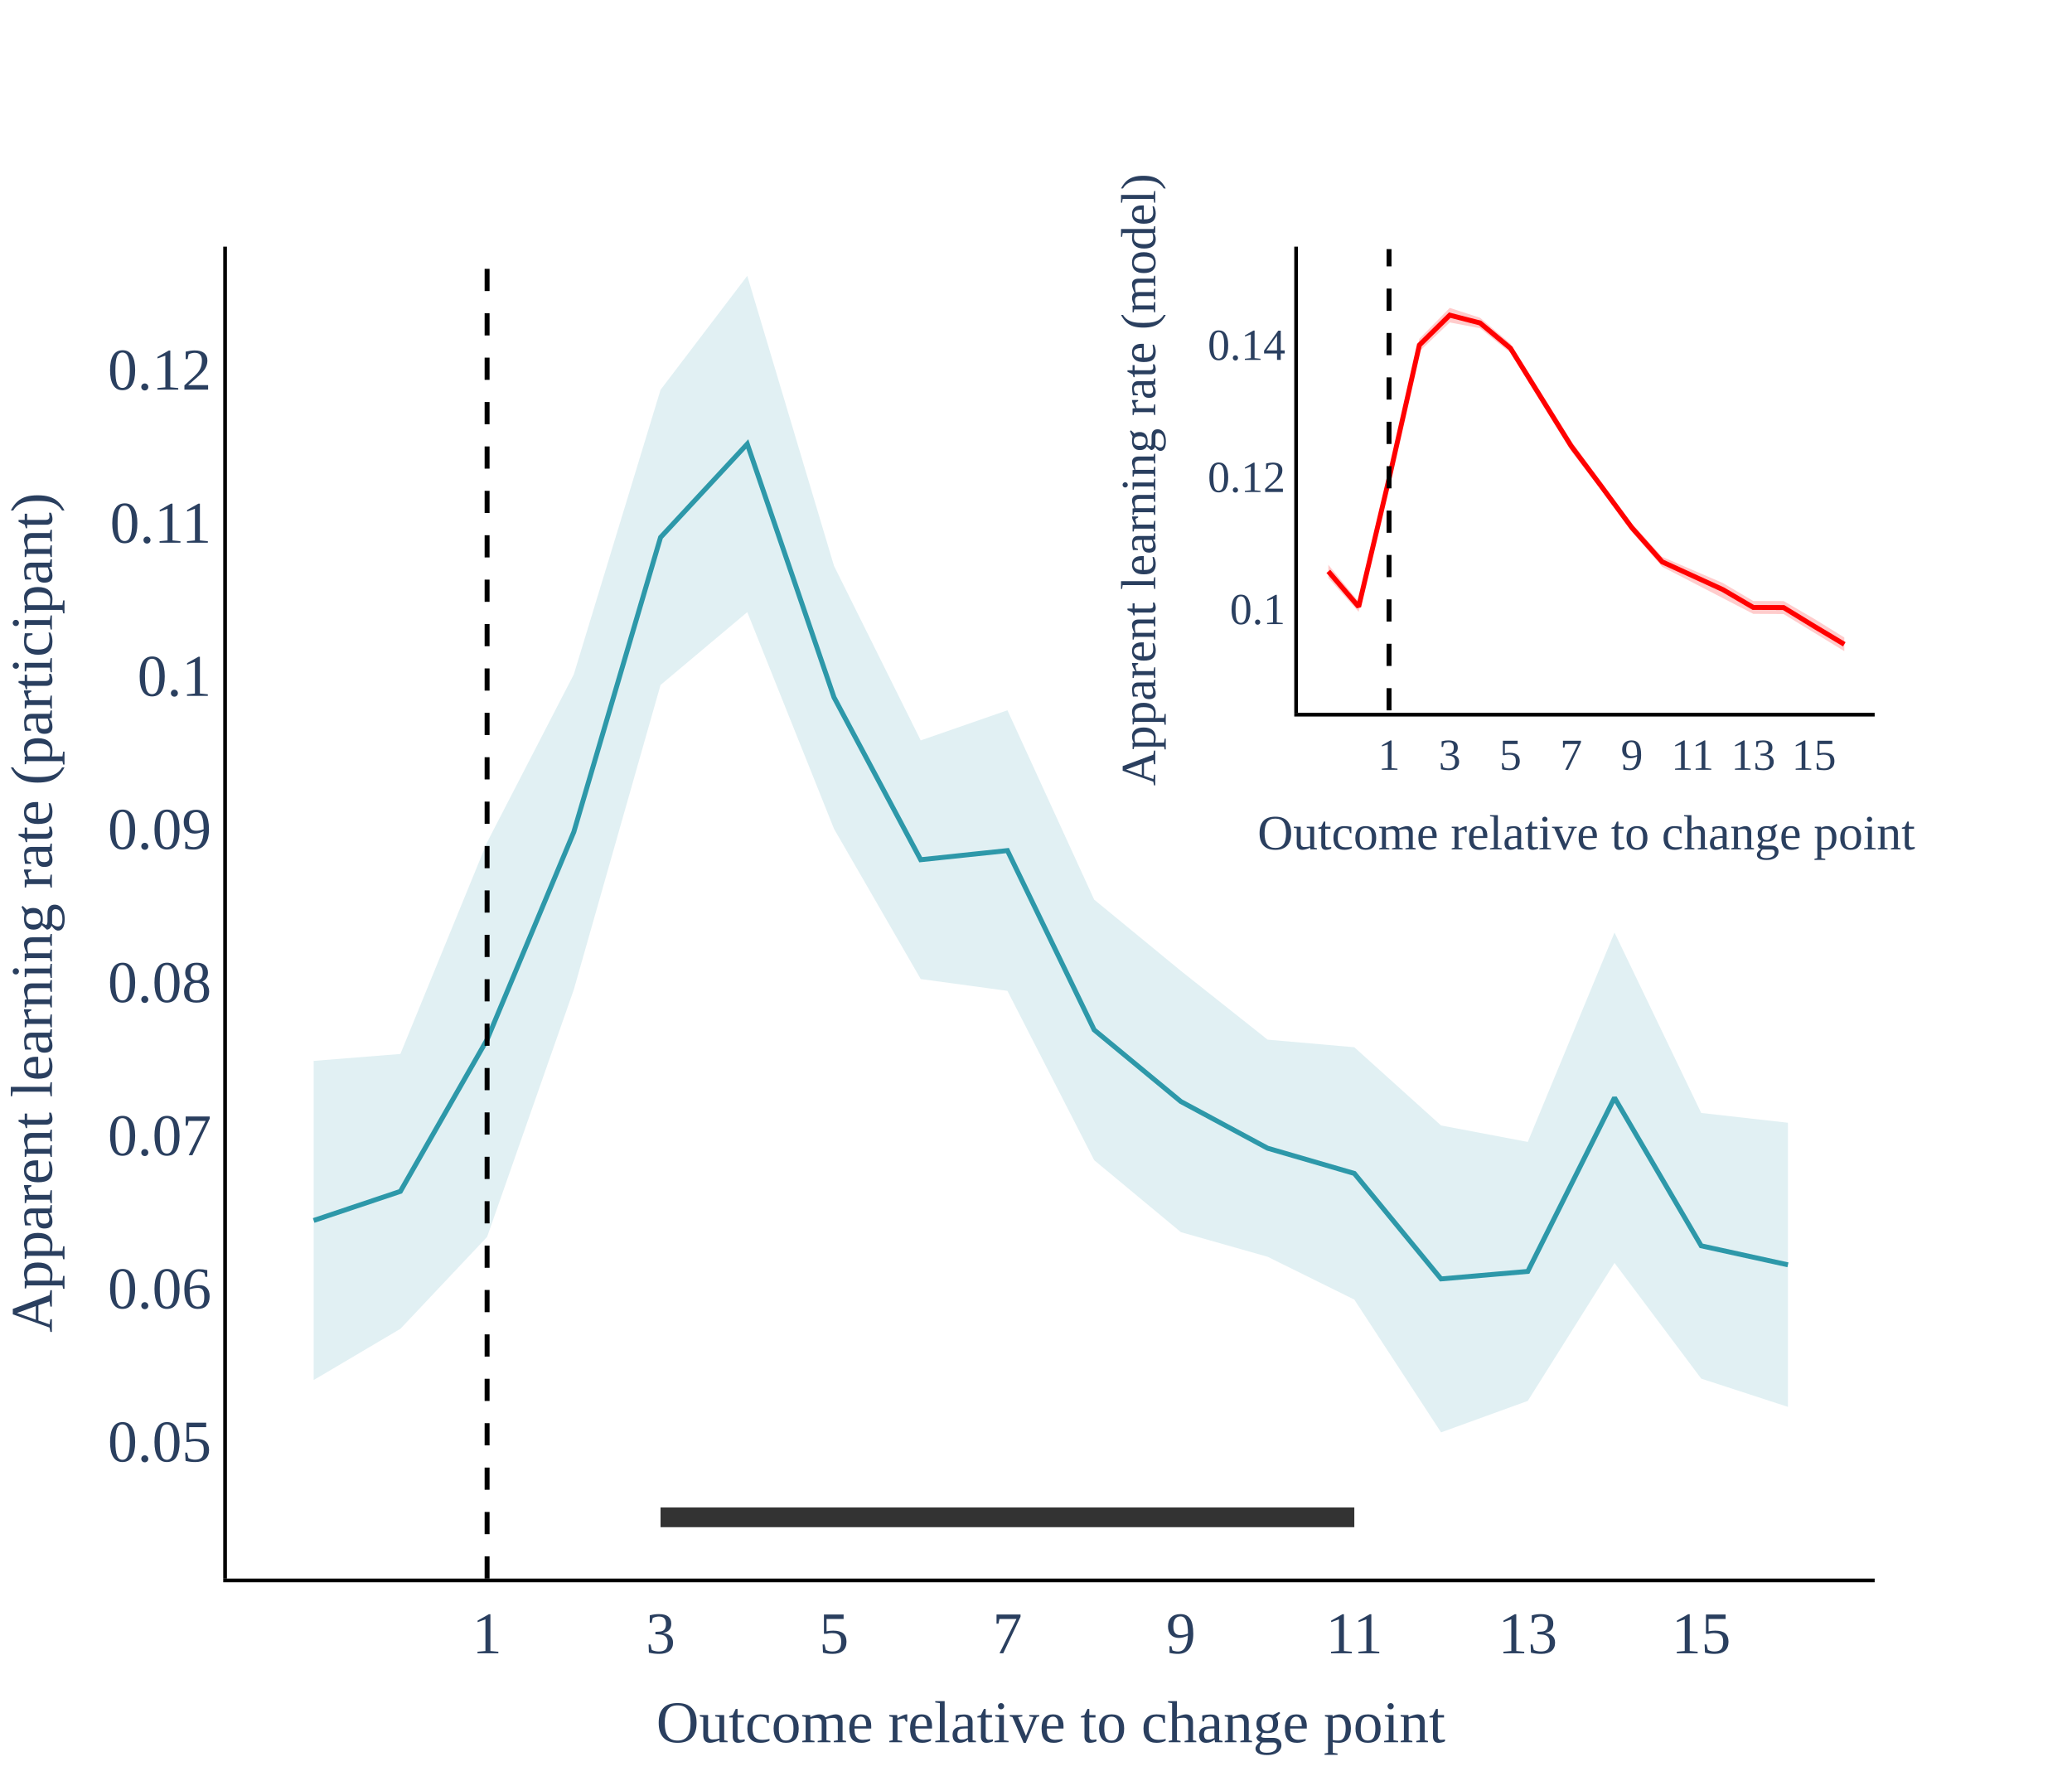
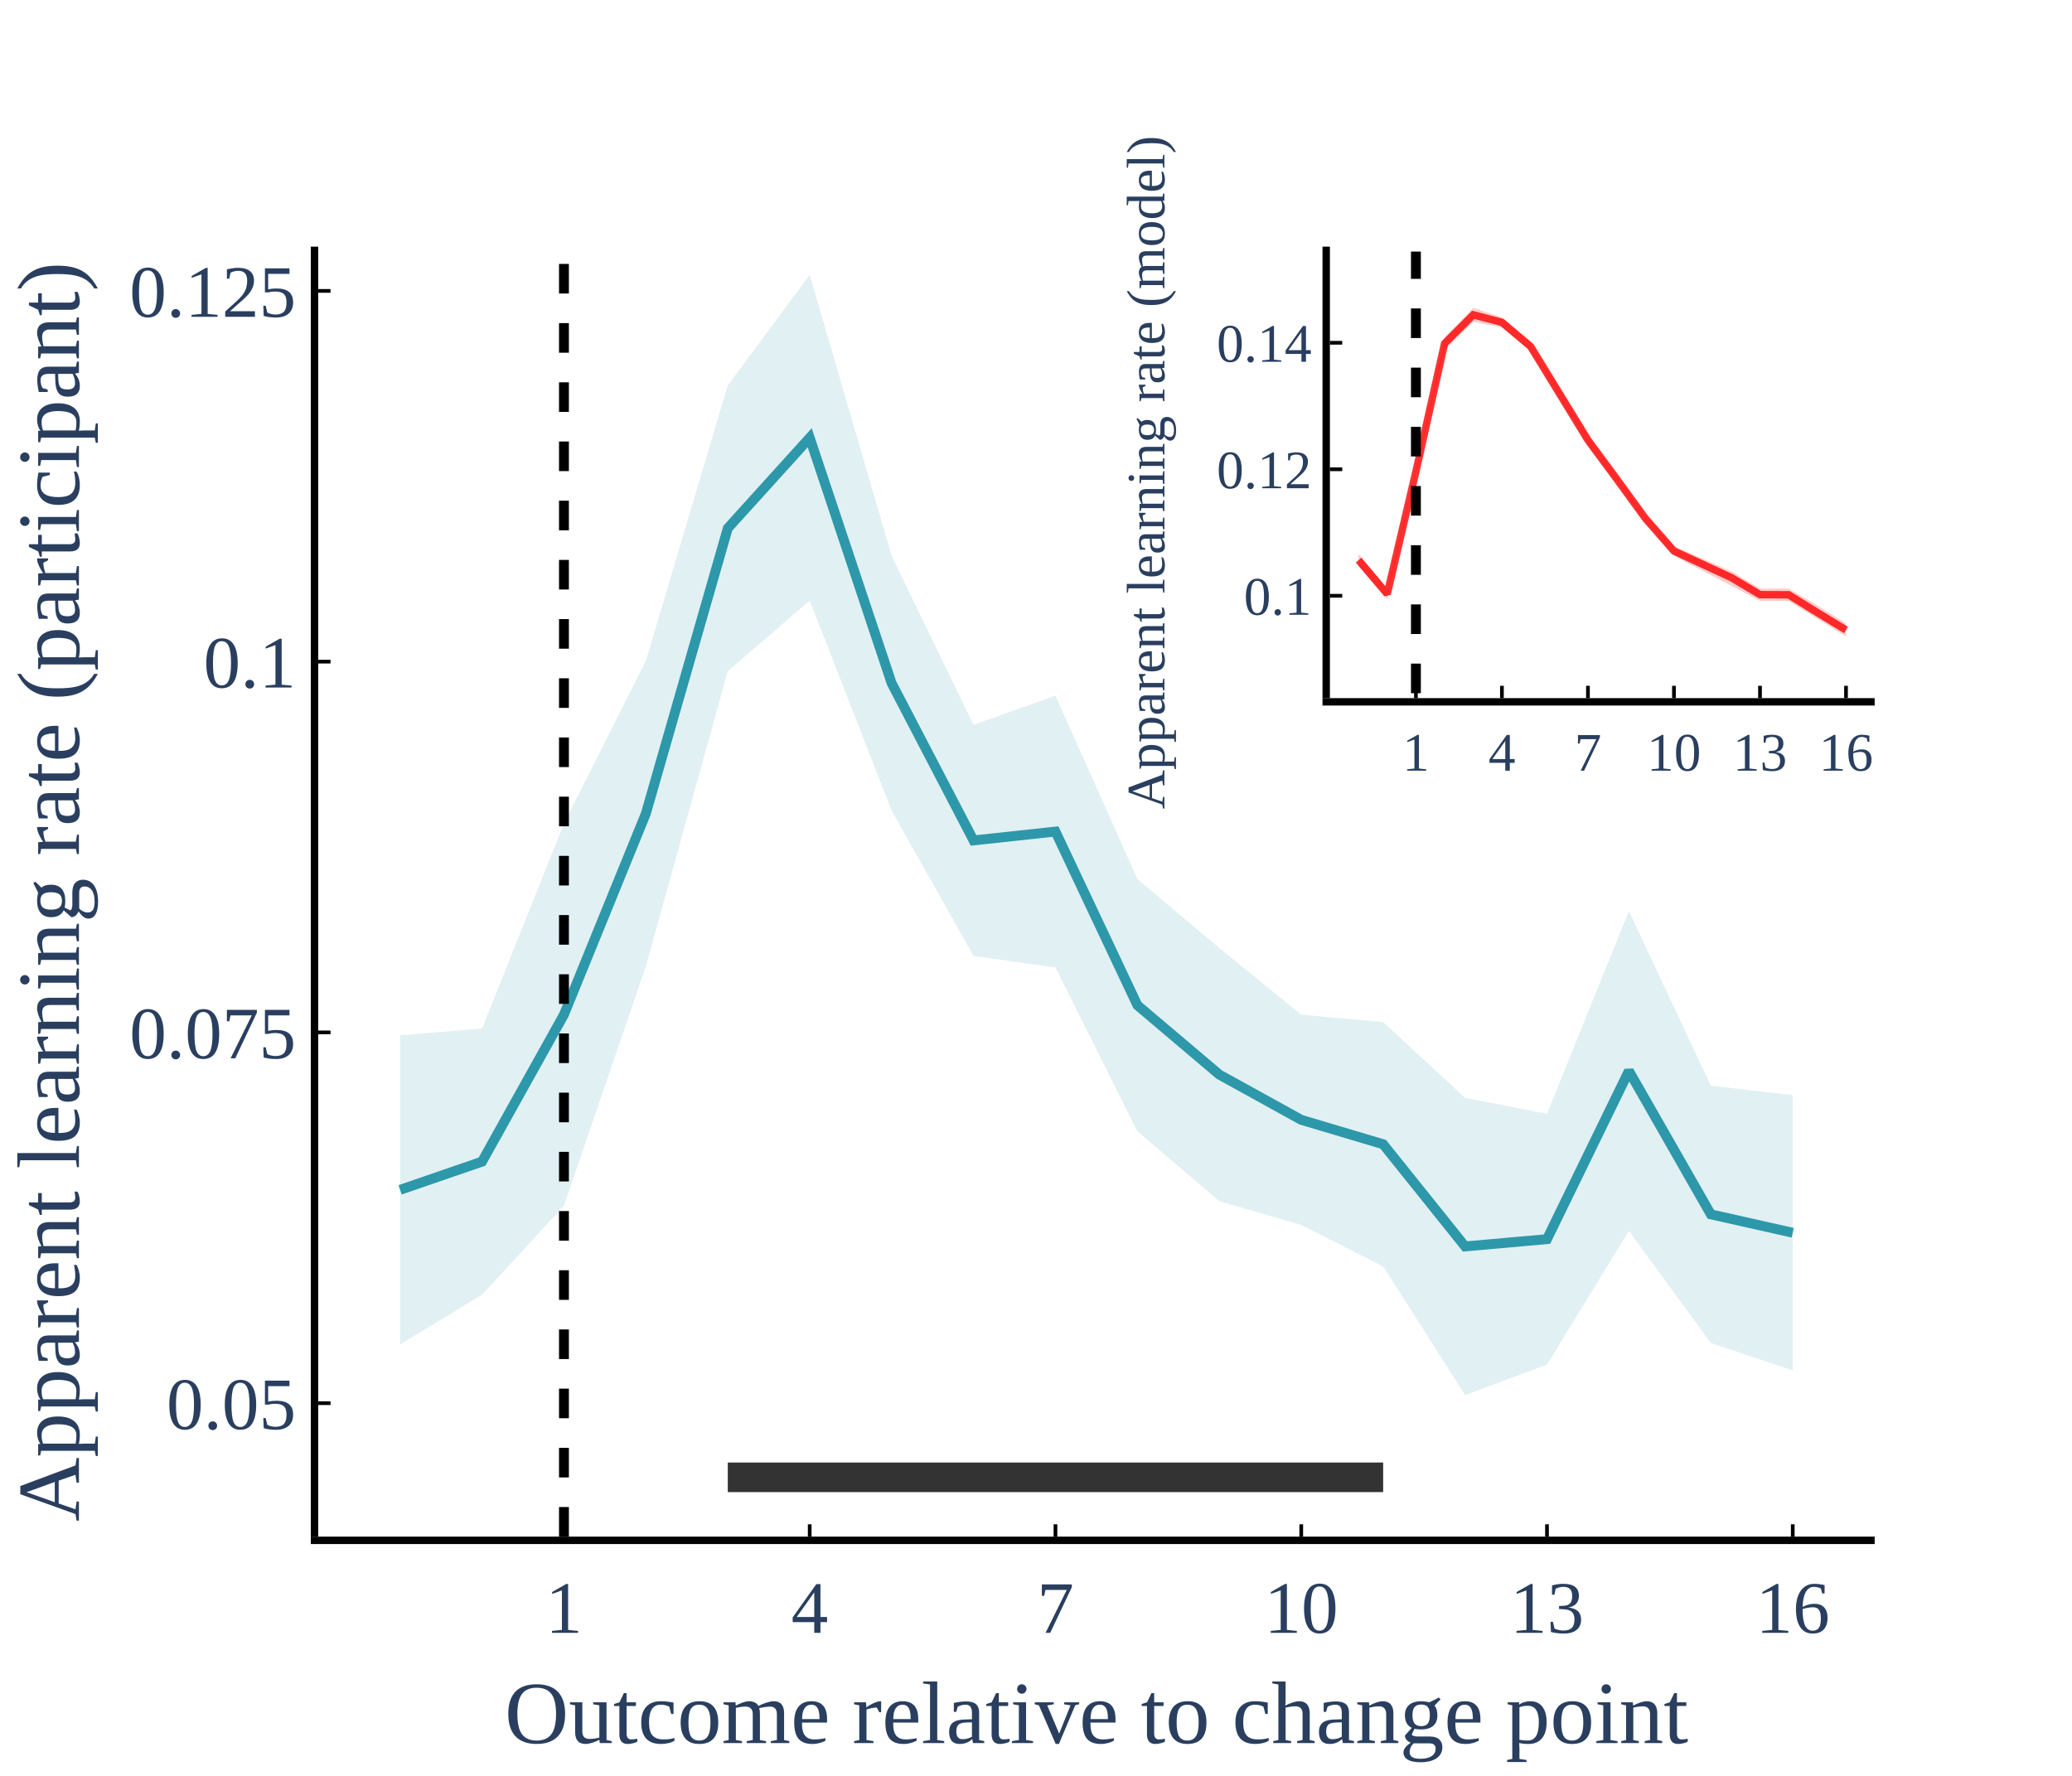
<svg xmlns="http://www.w3.org/2000/svg" class="main-svg" width="2625" height="2250" style="" viewBox="0 0 840 720">
  <rect x="0" y="0" width="840" height="720" style="fill: rgb(255, 255, 255); fill-opacity: 1;" />
-   <defs id="defs-ced3ce">
+   <defs id="defs-418fa0">
    <g class="clips">
-       <clipPath id="clipced3cexyplot" class="plotclip">
-         <rect width="668" height="540" />
-       </clipPath>
-       <clipPath id="clipced3cex2y2plot" class="plotclip">
-         <rect width="233.8" height="189" />
-       </clipPath>
-       <clipPath class="axesclip" id="clipced3cex">
-         <rect x="92" y="0" width="668" height="720" />
-       </clipPath>
-       <clipPath class="axesclip" id="clipced3cey">
-         <rect x="0" y="100" width="840" height="540" />
-       </clipPath>
-       <clipPath class="axesclip" id="clipced3cexy">
-         <rect x="92" y="100" width="668" height="540" />
-       </clipPath>
-       <clipPath class="axesclip" id="clipced3cey2">
-         <rect x="0" y="100" width="840" height="189" />
-       </clipPath>
-       <clipPath class="axesclip" id="clipced3cexy2">
-         <rect x="92" y="100" width="668" height="189" />
-       </clipPath>
-       <clipPath class="axesclip" id="clipced3cex2">
-         <rect x="526.2" y="0" width="233.8" height="720" />
-       </clipPath>
-       <clipPath class="axesclip" id="clipced3cex2y">
-         <rect x="526.2" y="100" width="233.8" height="540" />
-       </clipPath>
-       <clipPath class="axesclip" id="clipced3cex2y2">
-         <rect x="526.2" y="100" width="233.8" height="189" />
+       <clipPath id="clip418fa0xyplot" class="plotclip">
+         <rect width="631" height="523" />
+       </clipPath>
+       <clipPath id="clip418fa0x2y2plot" class="plotclip">
+         <rect width="220.85" height="183.05" />
+       </clipPath>
+       <clipPath class="axesclip" id="clip418fa0x">
+         <rect x="129" y="0" width="631" height="720" />
+       </clipPath>
+       <clipPath class="axesclip" id="clip418fa0y">
+         <rect x="0" y="100" width="840" height="523" />
+       </clipPath>
+       <clipPath class="axesclip" id="clip418fa0xy">
+         <rect x="129" y="100" width="631" height="523" />
+       </clipPath>
+       <clipPath class="axesclip" id="clip418fa0y2">
+         <rect x="0" y="100" width="840" height="183.05" />
+       </clipPath>
+       <clipPath class="axesclip" id="clip418fa0xy2">
+         <rect x="129" y="100" width="631" height="183.05" />
+       </clipPath>
+       <clipPath class="axesclip" id="clip418fa0x2">
+         <rect x="539.15" y="0" width="220.85" height="720" />
+       </clipPath>
+       <clipPath class="axesclip" id="clip418fa0x2y">
+         <rect x="539.15" y="100" width="220.85" height="523" />
+       </clipPath>
+       <clipPath class="axesclip" id="clip418fa0x2y2">
+         <rect x="539.15" y="100" width="220.85" height="183.05" />
      </clipPath>
    </g>
    <g class="gradients" />
    <g class="patterns" />
  </defs>
  <g class="bglayer">
-     <rect class="bg" x="92" y="100" width="668" height="540" style="fill: rgb(255, 255, 255); fill-opacity: 1; stroke-width: 0;" />
+     <rect class="bg" x="129" y="100" width="631" height="523" style="fill: rgb(255, 255, 255); fill-opacity: 1; stroke-width: 0;" />
  </g>
  <g class="layer-below">
    <g class="imagelayer" />
    <g class="shapelayer" />
  </g>
  <g class="cartesianlayer">
    <g class="subplot xy">
      <g class="layer-subplot">
        <g class="shapelayer" />
        <g class="imagelayer" />
      </g>
      <g class="minor-gridlayer">
        <g class="x" />
        <g class="y" />
      </g>
      <g class="gridlayer">
        <g class="x">
-           <path class="xgrid crisp" transform="translate(267.79,0)" d="M0,100v540" style="stroke: rgb(255, 255, 255); stroke-opacity: 1; stroke-width: 1px;" />
-           <path class="xgrid crisp" transform="translate(338.11,0)" d="M0,100v540" style="stroke: rgb(255, 255, 255); stroke-opacity: 1; stroke-width: 1px;" />
-           <path class="xgrid crisp" transform="translate(408.42,0)" d="M0,100v540" style="stroke: rgb(255, 255, 255); stroke-opacity: 1; stroke-width: 1px;" />
-           <path class="xgrid crisp" transform="translate(478.74,0)" d="M0,100v540" style="stroke: rgb(255, 255, 255); stroke-opacity: 1; stroke-width: 1px;" />
-           <path class="xgrid crisp" transform="translate(549.05,0)" d="M0,100v540" style="stroke: rgb(255, 255, 255); stroke-opacity: 1; stroke-width: 1px;" />
-           <path class="xgrid crisp" transform="translate(619.37,0)" d="M0,100v540" style="stroke: rgb(255, 255, 255); stroke-opacity: 1; stroke-width: 1px;" />
-           <path class="xgrid crisp" transform="translate(689.68,0)" d="M0,100v540" style="stroke: rgb(255, 255, 255); stroke-opacity: 1; stroke-width: 1px;" />
+           <path class="xgrid crisp" transform="translate(328.26,0)" d="M0,100v523" style="stroke: rgb(255, 255, 255); stroke-opacity: 1; stroke-width: 1px;" />
+           <path class="xgrid crisp" transform="translate(427.89,0)" d="M0,100v523" style="stroke: rgb(255, 255, 255); stroke-opacity: 1; stroke-width: 1px;" />
+           <path class="xgrid crisp" transform="translate(527.53,0)" d="M0,100v523" style="stroke: rgb(255, 255, 255); stroke-opacity: 1; stroke-width: 1px;" />
+           <path class="xgrid crisp" transform="translate(627.16,0)" d="M0,100v523" style="stroke: rgb(255, 255, 255); stroke-opacity: 1; stroke-width: 1px;" />
+           <path class="xgrid crisp" transform="translate(726.79,0)" d="M0,100v523" style="stroke: rgb(255, 255, 255); stroke-opacity: 1; stroke-width: 1px;" />
        </g>
        <g class="y">
-           <path class="ygrid crisp" transform="translate(0,584.13)" d="M92,0h668" style="stroke: rgb(255, 255, 255); stroke-opacity: 1; stroke-width: 1px;" />
-           <path class="ygrid crisp" transform="translate(0,522.05)" d="M92,0h668" style="stroke: rgb(255, 255, 255); stroke-opacity: 1; stroke-width: 1px;" />
-           <path class="ygrid crisp" transform="translate(0,459.97)" d="M92,0h668" style="stroke: rgb(255, 255, 255); stroke-opacity: 1; stroke-width: 1px;" />
-           <path class="ygrid crisp" transform="translate(0,397.88)" d="M92,0h668" style="stroke: rgb(255, 255, 255); stroke-opacity: 1; stroke-width: 1px;" />
-           <path class="ygrid crisp" transform="translate(0,335.8)" d="M92,0h668" style="stroke: rgb(255, 255, 255); stroke-opacity: 1; stroke-width: 1px;" />
-           <path class="ygrid crisp" transform="translate(0,273.72)" d="M92,0h668" style="stroke: rgb(255, 255, 255); stroke-opacity: 1; stroke-width: 1px;" />
-           <path class="ygrid crisp" transform="translate(0,211.64)" d="M92,0h668" style="stroke: rgb(255, 255, 255); stroke-opacity: 1; stroke-width: 1px;" />
-           <path class="ygrid crisp" transform="translate(0,149.56)" d="M92,0h668" style="stroke: rgb(255, 255, 255); stroke-opacity: 1; stroke-width: 1px;" />
+           <path class="ygrid crisp" transform="translate(0,568.89)" d="M129,0h631" style="stroke: rgb(255, 255, 255); stroke-opacity: 1; stroke-width: 1px;" />
+           <path class="ygrid crisp" transform="translate(0,418.57)" d="M129,0h631" style="stroke: rgb(255, 255, 255); stroke-opacity: 1; stroke-width: 1px;" />
+           <path class="ygrid crisp" transform="translate(0,268.25)" d="M129,0h631" style="stroke: rgb(255, 255, 255); stroke-opacity: 1; stroke-width: 1px;" />
+           <path class="ygrid crisp" transform="translate(0,117.94)" d="M129,0h631" style="stroke: rgb(255, 255, 255); stroke-opacity: 1; stroke-width: 1px;" />
        </g>
      </g>
      <g class="zerolinelayer">
-         <path class="xzl zl crisp" transform="translate(197.47,0)" d="M0,100v540" style="stroke: rgb(255, 255, 255); stroke-opacity: 1; stroke-width: 2px;" />
+         <path class="xzl zl crisp" transform="translate(228.63,0)" d="M0,100v523" style="stroke: rgb(255, 255, 255); stroke-opacity: 1; stroke-width: 2px;" />
      </g>
      <g class="layer-between">
        <g class="shapelayer" />
        <g class="imagelayer" />
      </g>
      <path class="xlines-below" />
      <path class="ylines-below" />
      <g class="overlines-below" />
      <g class="xaxislayer-below" />
      <g class="yaxislayer-below" />
      <g class="overaxes-below" />
      <g class="overplot">
-         <g class="xy" transform="translate(92,100)" clip-path="url(#clipced3cexyplot)">
+         <g class="xy" transform="translate(129,100)" clip-path="url(#clip418fa0xyplot)">
          <g class="scatterlayer mlayer">
-             <g class="trace scatter trace45d8d3" style="stroke-miterlimit: 2; opacity: 1;">
-               <g class="fills" />
-               <g class="errorbars" />
-               <g class="lines">
-                 <path class="js-line" d="M35.16,394.82L70.32,383.02L105.47,321.48L140.63,237.3L175.79,117.87L210.95,80L246.11,182.73L281.26,248.56L316.42,244.85L351.58,317.55L386.74,346.6L421.89,365.52L457.05,375.75L492.21,418.51L527.37,415.47L562.53,345.06L597.68,405.09L632.84,412.8" style="vector-effect: none; fill: none; stroke: rgb(0, 130, 150); stroke-opacity: 0.8; stroke-width: 2px; opacity: 1;" />
-               </g>
-               <g class="points" />
-               <g class="text" />
-             </g>
-             <g class="trace scatter trace6fbb4e" style="stroke-miterlimit: 2;">
+             <g class="trace scatter trace589bac" style="stroke-miterlimit: 2; opacity: 1;">
+               <g class="fills" />
+               <g class="errorbars" />
+               <g class="lines">
+                 <path class="js-line" d="M33.21,382.39L66.42,370.96L99.63,311.36L132.84,229.83L166.05,114.16L199.26,77.48L232.47,176.98L265.68,240.73L298.89,237.14L332.11,307.55L365.32,335.68L398.53,354.02L431.74,363.92L464.95,405.34L498.16,402.39L531.37,334.19L564.58,392.33L597.79,399.8" style="vector-effect: none; fill: none; stroke: rgb(0, 130, 150); stroke-opacity: 0.8; stroke-width: 4px; opacity: 1;" />
+               </g>
+               <g class="points" />
+               <g class="text" />
+             </g>
+             <g class="trace scatter tracec7191e" style="stroke-miterlimit: 2;">
              <g class="fills">
                <g>
-                   <path class="js-fill" d="M35.16,459.52L70.32,438.75L105.47,401.48L140.63,301.2L175.79,177.71L210.95,148.17L246.11,236.04L281.26,296.93L316.42,301.73L351.58,370.37L386.74,399.56L421.89,409.53L457.05,426.9L492.21,480.73L527.37,467.97L562.53,412.03L597.68,458.94L632.84,470.4L632.84,355.2L597.68,351.23L562.53,278.08L527.37,362.97L492.21,356.3L457.05,324.59L421.89,321.51L386.74,293.63L351.58,264.73L316.42,187.96L281.26,200.18L246.11,129.42L210.95,11.83L175.79,58.04L140.63,173.4L105.47,241.49L70.32,327.3L35.16,330.12Z" style="fill: rgb(0, 130, 150); fill-opacity: 0.12; stroke-width: 0;" />
+                   <path class="js-fill" d="M33.21,445.06L66.42,424.93L99.63,388.84L132.84,291.72L166.05,172.11L199.26,143.51L232.47,228.61L265.68,287.59L298.89,292.23L332.11,358.71L365.32,386.99L398.53,396.64L431.74,413.46L464.95,465.6L498.16,453.24L531.37,399.06L564.58,444.49L597.79,455.59L597.79,344.02L564.58,340.18L531.37,269.33L498.16,351.54L464.95,345.08L431.74,314.37L398.53,311.39L365.32,284.38L332.11,256.39L298.89,182.05L265.68,193.87L232.47,125.35L199.26,11.45L166.05,56.21L132.84,167.94L99.63,233.88L66.42,316.99L33.21,319.73Z" style="fill: rgb(0, 130, 150); fill-opacity: 0.12; stroke-width: 0;" />
                </g>
              </g>
              <g class="errorbars" />
              <g class="lines">
-                 <path class="js-line" d="M35.16,330.12L70.32,327.3L105.47,241.49L140.63,173.4L175.79,58.04L210.95,11.83L246.11,129.42L281.26,200.18L316.42,187.96L351.58,264.73L386.74,293.63L421.89,321.51L457.05,324.59L492.21,356.3L527.37,362.97L562.53,278.08L597.68,351.23L632.84,355.2" style="vector-effect: none; fill: none; stroke: rgb(0, 130, 150); stroke-opacity: 0; stroke-width: 2px; opacity: 1;" />
-               </g>
-               <g class="points" />
-               <g class="text" />
-             </g>
-             <g class="trace scatter trace514b43" style="stroke-miterlimit: 2;">
-               <g class="fills" />
-               <g class="errorbars" />
-               <g class="lines">
-                 <path class="js-line" d="M35.16,459.52L70.32,438.75L105.47,401.48L140.63,301.2L175.79,177.71L210.95,148.17L246.11,236.04L281.26,296.93L316.42,301.73L351.58,370.37L386.74,399.56L421.89,409.53L457.05,426.9L492.21,480.73L527.37,467.97L562.53,412.03L597.68,458.94L632.84,470.4" style="vector-effect: none; fill: none; stroke: rgb(0, 130, 150); stroke-opacity: 0; stroke-width: 2px; opacity: 1;" />
-               </g>
-               <g class="points" />
-               <g class="text" />
-             </g>
-             <g class="trace scatter tracecd9dbb" style="stroke-miterlimit: 2; opacity: 1;">
-               <g class="fills" />
-               <g class="errorbars" />
-               <g class="lines">
-                 <path class="js-line" d="M175.79,515.17L457.05,515.17" style="vector-effect: none; fill: none; stroke: rgb(0, 0, 0); stroke-opacity: 0.8; stroke-width: 8px; opacity: 1;" />
+                 <path class="js-line" d="M33.21,319.73L66.42,316.99L99.63,233.88L132.84,167.94L166.05,56.21L199.26,11.45L232.47,125.35L265.68,193.87L298.89,182.05L332.11,256.39L365.32,284.38L398.53,311.39L431.74,314.37L464.95,345.08L498.16,351.54L531.37,269.33L564.58,340.18L597.79,344.02" style="vector-effect: none; fill: none; stroke: rgb(0, 130, 150); stroke-opacity: 0; stroke-width: 2px; opacity: 1;" />
+               </g>
+               <g class="points" />
+               <g class="text" />
+             </g>
+             <g class="trace scatter trace43ba62" style="stroke-miterlimit: 2;">
+               <g class="fills" />
+               <g class="errorbars" />
+               <g class="lines">
+                 <path class="js-line" d="M33.21,445.06L66.42,424.93L99.63,388.84L132.84,291.72L166.05,172.11L199.26,143.51L232.47,228.61L265.68,287.59L298.89,292.23L332.11,358.71L365.32,386.99L398.53,396.64L431.74,413.46L464.95,465.6L498.16,453.24L531.37,399.06L564.58,444.49L597.79,455.59" style="vector-effect: none; fill: none; stroke: rgb(0, 130, 150); stroke-opacity: 0; stroke-width: 2px; opacity: 1;" />
+               </g>
+               <g class="points" />
+               <g class="text" />
+             </g>
+             <g class="trace scatter trace4e377e" style="stroke-miterlimit: 2; opacity: 1;">
+               <g class="fills" />
+               <g class="errorbars" />
+               <g class="lines">
+                 <path class="js-line" d="M166.05,498.95L431.74,498.95" style="vector-effect: none; fill: none; stroke: rgb(0, 0, 0); stroke-opacity: 0.8; stroke-width: 12px; opacity: 1;" />
              </g>
              <g class="points" />
              <g class="text" />
            </g>
          </g>
        </g>
      </g>
-       <path class="xlines-above crisp" d="M90.5,640.75H760" style="fill: none; stroke-width: 1.5px; stroke: rgb(0, 0, 0); stroke-opacity: 1;" />
-       <path class="ylines-above crisp" d="M91.25,100V640" style="fill: none; stroke-width: 1.5px; stroke: rgb(0, 0, 0); stroke-opacity: 1;" />
+       <path class="xlines-above crisp" d="M126,624.5H760" style="fill: none; stroke-width: 3px; stroke: rgb(0, 0, 0); stroke-opacity: 1;" />
+       <path class="ylines-above crisp" d="M127.5,100V623" style="fill: none; stroke-width: 3px; stroke: rgb(0, 0, 0); stroke-opacity: 1;" />
      <g class="overlines-above" />
      <g class="xaxislayer-above">
-         <g class="xtick">
-           <text text-anchor="middle" x="0" y="670.3" transform="translate(197.47,0)" style="font-family: 'times new roman'; font-size: 24px; fill: rgb(42, 63, 95); fill-opacity: 1; white-space: pre; opacity: 1;">1</text>
-         </g>
-         <g class="xtick">
-           <text text-anchor="middle" x="0" y="670.3" style="font-family: 'times new roman'; font-size: 24px; fill: rgb(42, 63, 95); fill-opacity: 1; white-space: pre; opacity: 1;" transform="translate(267.79,0)">3</text>
-         </g>
-         <g class="xtick">
-           <text text-anchor="middle" x="0" y="670.3" style="font-family: 'times new roman'; font-size: 24px; fill: rgb(42, 63, 95); fill-opacity: 1; white-space: pre; opacity: 1;" transform="translate(338.11,0)">5</text>
-         </g>
-         <g class="xtick">
-           <text text-anchor="middle" x="0" y="670.3" style="font-family: 'times new roman'; font-size: 24px; fill: rgb(42, 63, 95); fill-opacity: 1; white-space: pre; opacity: 1;" transform="translate(408.42,0)">7</text>
-         </g>
-         <g class="xtick">
-           <text text-anchor="middle" x="0" y="670.3" style="font-family: 'times new roman'; font-size: 24px; fill: rgb(42, 63, 95); fill-opacity: 1; white-space: pre; opacity: 1;" transform="translate(478.74,0)">9</text>
-         </g>
-         <g class="xtick">
-           <text text-anchor="middle" x="0" y="670.3" style="font-family: 'times new roman'; font-size: 24px; fill: rgb(42, 63, 95); fill-opacity: 1; white-space: pre; opacity: 1;" transform="translate(549.05,0)">11</text>
-         </g>
-         <g class="xtick">
-           <text text-anchor="middle" x="0" y="670.3" style="font-family: 'times new roman'; font-size: 24px; fill: rgb(42, 63, 95); fill-opacity: 1; white-space: pre; opacity: 1;" transform="translate(619.37,0)">13</text>
-         </g>
-         <g class="xtick">
-           <text text-anchor="middle" x="0" y="670.3" style="font-family: 'times new roman'; font-size: 24px; fill: rgb(42, 63, 95); fill-opacity: 1; white-space: pre; opacity: 1;" transform="translate(689.68,0)">15</text>
+         <path class="xtick ticks crisp" d="M0,623v-5" transform="translate(228.63,0)" style="stroke: rgb(0, 0, 0); stroke-opacity: 1; stroke-width: 1.5px;" />
+         <path class="xtick ticks crisp" d="M0,623v-5" transform="translate(328.26,0)" style="stroke: rgb(0, 0, 0); stroke-opacity: 1; stroke-width: 1.5px;" />
+         <path class="xtick ticks crisp" d="M0,623v-5" transform="translate(427.89,0)" style="stroke: rgb(0, 0, 0); stroke-opacity: 1; stroke-width: 1.5px;" />
+         <path class="xtick ticks crisp" d="M0,623v-5" transform="translate(527.53,0)" style="stroke: rgb(0, 0, 0); stroke-opacity: 1; stroke-width: 1.5px;" />
+         <path class="xtick ticks crisp" d="M0,623v-5" transform="translate(627.16,0)" style="stroke: rgb(0, 0, 0); stroke-opacity: 1; stroke-width: 1.5px;" />
+         <path class="xtick ticks crisp" d="M0,623v-5" transform="translate(726.79,0)" style="stroke: rgb(0, 0, 0); stroke-opacity: 1; stroke-width: 1.5px;" />
+         <g class="xtick">
+           <text text-anchor="middle" x="0" y="662" transform="translate(228.63,0)" style="font-family: 'times new roman'; font-size: 30px; fill: rgb(42, 63, 95); fill-opacity: 1; white-space: pre; opacity: 1;">1</text>
+         </g>
+         <g class="xtick">
+           <text text-anchor="middle" x="0" y="662" style="font-family: 'times new roman'; font-size: 30px; fill: rgb(42, 63, 95); fill-opacity: 1; white-space: pre; opacity: 1;" transform="translate(328.26,0)">4</text>
+         </g>
+         <g class="xtick">
+           <text text-anchor="middle" x="0" y="662" style="font-family: 'times new roman'; font-size: 30px; fill: rgb(42, 63, 95); fill-opacity: 1; white-space: pre; opacity: 1;" transform="translate(427.89,0)">7</text>
+         </g>
+         <g class="xtick">
+           <text text-anchor="middle" x="0" y="662" style="font-family: 'times new roman'; font-size: 30px; fill: rgb(42, 63, 95); fill-opacity: 1; white-space: pre; opacity: 1;" transform="translate(527.53,0)">10</text>
+         </g>
+         <g class="xtick">
+           <text text-anchor="middle" x="0" y="662" style="font-family: 'times new roman'; font-size: 30px; fill: rgb(42, 63, 95); fill-opacity: 1; white-space: pre; opacity: 1;" transform="translate(627.16,0)">13</text>
+         </g>
+         <g class="xtick">
+           <text text-anchor="middle" x="0" y="662" style="font-family: 'times new roman'; font-size: 30px; fill: rgb(42, 63, 95); fill-opacity: 1; white-space: pre; opacity: 1;" transform="translate(726.79,0)">16</text>
        </g>
      </g>
      <g class="yaxislayer-above">
+         <path class="ytick ticks crisp" d="M129,0h5" transform="translate(0,568.89)" style="stroke: rgb(0, 0, 0); stroke-opacity: 1; stroke-width: 1.5px;" />
+         <path class="ytick ticks crisp" d="M129,0h5" transform="translate(0,418.57)" style="stroke: rgb(0, 0, 0); stroke-opacity: 1; stroke-width: 1.5px;" />
+         <path class="ytick ticks crisp" d="M129,0h5" transform="translate(0,268.25)" style="stroke: rgb(0, 0, 0); stroke-opacity: 1; stroke-width: 1.5px;" />
+         <path class="ytick ticks crisp" d="M129,0h5" transform="translate(0,117.94)" style="stroke: rgb(0, 0, 0); stroke-opacity: 1; stroke-width: 1.5px;" />
        <g class="ytick">
-           <text text-anchor="end" x="85.7" y="8.4" transform="translate(0,584.13)" style="font-family: 'times new roman'; font-size: 24px; fill: rgb(42, 63, 95); fill-opacity: 1; white-space: pre; opacity: 1;">0.05</text>
+           <text text-anchor="end" x="120" y="10.5" transform="translate(0,568.89)" style="font-family: 'times new roman'; font-size: 30px; fill: rgb(42, 63, 95); fill-opacity: 1; white-space: pre; opacity: 1;">0.05</text>
        </g>
        <g class="ytick">
-           <text text-anchor="end" x="85.7" y="8.4" style="font-family: 'times new roman'; font-size: 24px; fill: rgb(42, 63, 95); fill-opacity: 1; white-space: pre; opacity: 1;" transform="translate(0,522.05)">0.06</text>
+           <text text-anchor="end" x="120" y="10.5" style="font-family: 'times new roman'; font-size: 30px; fill: rgb(42, 63, 95); fill-opacity: 1; white-space: pre; opacity: 1;" transform="translate(0,418.57)">0.075</text>
        </g>
        <g class="ytick">
-           <text text-anchor="end" x="85.7" y="8.4" style="font-family: 'times new roman'; font-size: 24px; fill: rgb(42, 63, 95); fill-opacity: 1; white-space: pre; opacity: 1;" transform="translate(0,459.97)">0.07</text>
+           <text text-anchor="end" x="120" y="10.5" style="font-family: 'times new roman'; font-size: 30px; fill: rgb(42, 63, 95); fill-opacity: 1; white-space: pre; opacity: 1;" transform="translate(0,268.25)">0.1</text>
        </g>
        <g class="ytick">
-           <text text-anchor="end" x="85.7" y="8.4" style="font-family: 'times new roman'; font-size: 24px; fill: rgb(42, 63, 95); fill-opacity: 1; white-space: pre; opacity: 1;" transform="translate(0,397.88)">0.08</text>
-         </g>
-         <g class="ytick">
-           <text text-anchor="end" x="85.7" y="8.4" style="font-family: 'times new roman'; font-size: 24px; fill: rgb(42, 63, 95); fill-opacity: 1; white-space: pre; opacity: 1;" transform="translate(0,335.8)">0.09</text>
-         </g>
-         <g class="ytick">
-           <text text-anchor="end" x="85.7" y="8.4" style="font-family: 'times new roman'; font-size: 24px; fill: rgb(42, 63, 95); fill-opacity: 1; white-space: pre; opacity: 1;" transform="translate(0,273.72)">0.1</text>
-         </g>
-         <g class="ytick">
-           <text text-anchor="end" x="85.7" y="8.4" style="font-family: 'times new roman'; font-size: 24px; fill: rgb(42, 63, 95); fill-opacity: 1; white-space: pre; opacity: 1;" transform="translate(0,211.64)">0.11</text>
-         </g>
-         <g class="ytick">
-           <text text-anchor="end" x="85.7" y="8.4" style="font-family: 'times new roman'; font-size: 24px; fill: rgb(42, 63, 95); fill-opacity: 1; white-space: pre; opacity: 1;" transform="translate(0,149.56)">0.12</text>
+           <text text-anchor="end" x="120" y="10.5" style="font-family: 'times new roman'; font-size: 30px; fill: rgb(42, 63, 95); fill-opacity: 1; white-space: pre; opacity: 1;" transform="translate(0,117.94)">0.125</text>
        </g>
      </g>
      <g class="overaxes-above" />
    </g>
    <g class="subplot x2y2">
-       <rect class="bg" x="526.2" y="100" width="233.8" height="189" style="fill: rgb(255, 255, 255); fill-opacity: 1; stroke-width: 0;" />
+       <rect class="bg" x="539.15" y="100" width="220.85" height="183.05" style="fill: rgb(255, 255, 255); fill-opacity: 1; stroke-width: 0;" />
      <g class="layer-subplot">
        <g class="shapelayer" />
        <g class="imagelayer" />
      </g>
      <g class="minor-gridlayer">
        <g class="x2" />
        <g class="y2" />
      </g>
      <g class="gridlayer">
        <g class="x2">
-           <path class="x2grid crisp" transform="translate(587.73,0)" d="M0,100v189" style="stroke: rgb(255, 255, 255); stroke-opacity: 1; stroke-width: 1px;" />
-           <path class="x2grid crisp" transform="translate(612.34,0)" d="M0,100v189" style="stroke: rgb(255, 255, 255); stroke-opacity: 1; stroke-width: 1px;" />
-           <path class="x2grid crisp" transform="translate(636.95,0)" d="M0,100v189" style="stroke: rgb(255, 255, 255); stroke-opacity: 1; stroke-width: 1px;" />
-           <path class="x2grid crisp" transform="translate(661.56,0)" d="M0,100v189" style="stroke: rgb(255, 255, 255); stroke-opacity: 1; stroke-width: 1px;" />
-           <path class="x2grid crisp" transform="translate(686.17,0)" d="M0,100v189" style="stroke: rgb(255, 255, 255); stroke-opacity: 1; stroke-width: 1px;" />
-           <path class="x2grid crisp" transform="translate(710.78,0)" d="M0,100v189" style="stroke: rgb(255, 255, 255); stroke-opacity: 1; stroke-width: 1px;" />
-           <path class="x2grid crisp" transform="translate(735.39,0)" d="M0,100v189" style="stroke: rgb(255, 255, 255); stroke-opacity: 1; stroke-width: 1px;" />
+           <path class="x2grid crisp" transform="translate(608.89,0)" d="M0,100v183.05" style="stroke: rgb(255, 255, 255); stroke-opacity: 1; stroke-width: 1px;" />
+           <path class="x2grid crisp" transform="translate(643.76,0)" d="M0,100v183.05" style="stroke: rgb(255, 255, 255); stroke-opacity: 1; stroke-width: 1px;" />
+           <path class="x2grid crisp" transform="translate(678.63,0)" d="M0,100v183.05" style="stroke: rgb(255, 255, 255); stroke-opacity: 1; stroke-width: 1px;" />
+           <path class="x2grid crisp" transform="translate(713.51,0)" d="M0,100v183.05" style="stroke: rgb(255, 255, 255); stroke-opacity: 1; stroke-width: 1px;" />
+           <path class="x2grid crisp" transform="translate(748.38,0)" d="M0,100v183.05" style="stroke: rgb(255, 255, 255); stroke-opacity: 1; stroke-width: 1px;" />
        </g>
        <g class="y2">
-           <path class="y2grid crisp" transform="translate(0,246.74)" d="M526.2,0h233.8" style="stroke: rgb(255, 255, 255); stroke-opacity: 1; stroke-width: 1px;" />
-           <path class="y2grid crisp" transform="translate(0,193.17)" d="M526.2,0h233.8" style="stroke: rgb(255, 255, 255); stroke-opacity: 1; stroke-width: 1px;" />
-           <path class="y2grid crisp" transform="translate(0,139.61)" d="M526.2,0h233.8" style="stroke: rgb(255, 255, 255); stroke-opacity: 1; stroke-width: 1px;" />
+           <path class="y2grid crisp" transform="translate(0,241.54)" d="M539.15,0h220.85" style="stroke: rgb(255, 255, 255); stroke-opacity: 1; stroke-width: 1px;" />
+           <path class="y2grid crisp" transform="translate(0,190.26)" d="M539.15,0h220.85" style="stroke: rgb(255, 255, 255); stroke-opacity: 1; stroke-width: 1px;" />
+           <path class="y2grid crisp" transform="translate(0,138.97)" d="M539.15,0h220.85" style="stroke: rgb(255, 255, 255); stroke-opacity: 1; stroke-width: 1px;" />
        </g>
      </g>
      <g class="zerolinelayer">
-         <path class="x2zl zl crisp" transform="translate(563.12,0)" d="M0,100v189" style="stroke: rgb(255, 255, 255); stroke-opacity: 1; stroke-width: 2px;" />
+         <path class="x2zl zl crisp" transform="translate(574.02,0)" d="M0,100v183.05" style="stroke: rgb(255, 255, 255); stroke-opacity: 1; stroke-width: 2px;" />
      </g>
      <g class="layer-between">
        <g class="shapelayer" />
        <g class="imagelayer" />
      </g>
      <path class="xlines-below" />
      <path class="ylines-below" />
      <g class="overlines-below" />
      <g class="xaxislayer-below" />
      <g class="yaxislayer-below" />
      <g class="overaxes-below" />
      <g class="overplot">
-         <g class="x2y2" transform="translate(526.2,100)" clip-path="url(#clipced3cex2y2plot)">
+         <g class="x2y2" transform="translate(539.15,100)" clip-path="url(#clip418fa0x2y2plot)">
          <g class="scatterlayer mlayer">
-             <g class="trace scatter trace13d523" style="stroke-miterlimit: 2; opacity: 1;">
-               <g class="fills" />
-               <g class="errorbars" />
-               <g class="lines">
-                 <path class="js-line" d="M12.31,131.64L24.61,145.99L36.92,94.13L49.22,39.91L61.53,27.78L73.83,30.95L86.14,41.18L110.75,80.81L123.05,97.24L135.36,113.93L147.66,127.79L172.27,139.05L184.58,146.27L196.88,146.32L209.19,153.86L221.49,161.22" style="vector-effect: none; fill: none; stroke: rgb(255, 0, 0); stroke-opacity: 1; stroke-width: 2px; opacity: 1;" />
-               </g>
-               <g class="points" />
-               <g class="text" />
-             </g>
-             <g class="trace scatter traceadb4d5" style="stroke-miterlimit: 2;">
+             <g class="trace scatter trace7e92b6" style="stroke-miterlimit: 2; opacity: 1;">
+               <g class="fills" />
+               <g class="errorbars" />
+               <g class="lines">
+                 <path class="js-line" d="M11.62,127.08L23.25,140.82L34.87,91.17L46.49,39.26L58.12,27.64L69.74,30.68L81.37,40.47L104.61,78.42L116.24,94.15L127.86,110.13L139.48,123.4L162.73,134.18L174.36,141.09L185.98,141.14L197.6,148.36L209.23,155.41" style="vector-effect: none; fill: none; stroke: rgb(255, 0, 0); stroke-opacity: 0.8; stroke-width: 3px; opacity: 1;" />
+               </g>
+               <g class="points" />
+               <g class="text" />
+             </g>
+             <g class="trace scatter trace6b42fa" style="stroke-miterlimit: 2;">
              <g class="fills">
                <g>
-                   <path class="js-fill" d="M12.31,134.3L24.61,148.06L36.92,95.68L49.22,42.47L61.53,30.73L73.83,33.08L86.14,43.04L110.75,82.87L123.05,98.87L135.36,115.65L147.66,129.79L184.58,148.88L196.88,148.96L221.49,163.99L221.49,158.45L209.19,150.84L196.88,143.68L184.58,143.66L172.27,136.38L147.66,125.78L135.36,112.21L123.05,95.62L110.75,78.76L86.14,39.32L73.83,28.83L61.53,24.83L49.22,37.36L36.92,92.57L24.61,143.92L12.31,128.98Z" style="fill: rgb(255, 0, 0); fill-opacity: 0.2; stroke-width: 0;" />
+                   <path class="js-fill" d="M11.62,129.63L23.25,142.81L34.87,92.66L46.49,41.7L58.12,30.47L69.74,32.72L81.37,42.25L104.61,80.39L116.24,95.71L127.86,111.78L139.48,125.32L174.36,143.59L185.98,143.67L209.23,158.06L209.23,152.75L197.6,145.47L185.98,138.62L174.36,138.6L162.73,131.62L139.48,121.48L127.86,108.49L116.24,92.59L104.61,76.45L81.37,38.69L69.74,28.64L58.12,24.82L46.49,36.81L34.87,89.67L23.25,138.84L11.62,124.54Z" style="fill: rgb(255, 0, 0); fill-opacity: 0.2; stroke-width: 0;" />
                </g>
              </g>
              <g class="errorbars" />
              <g class="lines">
-                 <path class="js-line" d="M12.31,128.98L24.61,143.92L36.92,92.57L49.22,37.36L61.53,24.83L73.83,28.83L86.14,39.32L110.75,78.76L123.05,95.62L135.36,112.21L147.66,125.78L172.27,136.38L184.58,143.66L196.88,143.68L209.19,150.84L221.49,158.45" style="vector-effect: none; fill: none; stroke: rgb(255, 0, 0); stroke-opacity: 0; stroke-width: 2px; opacity: 1;" />
-               </g>
-               <g class="points" />
-               <g class="text" />
-             </g>
-             <g class="trace scatter trace2aaabb" style="stroke-miterlimit: 2;">
-               <g class="fills" />
-               <g class="errorbars" />
-               <g class="lines">
-                 <path class="js-line" d="M12.31,134.3L24.61,148.06L36.92,95.68L49.22,42.47L61.53,30.73L73.83,33.08L86.14,43.04L110.75,82.87L123.05,98.87L135.36,115.65L147.66,129.79L184.58,148.88L196.88,148.96L221.49,163.99" style="vector-effect: none; fill: none; stroke: rgb(255, 0, 0); stroke-opacity: 0; stroke-width: 2px; opacity: 1;" />
+                 <path class="js-line" d="M11.62,124.54L23.25,138.84L34.87,89.67L46.49,36.81L58.12,24.82L69.74,28.64L81.37,38.69L104.61,76.45L116.24,92.59L127.86,108.49L139.48,121.48L162.73,131.62L174.36,138.6L185.98,138.62L197.6,145.47L209.23,152.75" style="vector-effect: none; fill: none; stroke: rgb(255, 0, 0); stroke-opacity: 0; stroke-width: 2px; opacity: 1;" />
+               </g>
+               <g class="points" />
+               <g class="text" />
+             </g>
+             <g class="trace scatter trace9c6668" style="stroke-miterlimit: 2;">
+               <g class="fills" />
+               <g class="errorbars" />
+               <g class="lines">
+                 <path class="js-line" d="M11.62,129.63L23.25,142.81L34.87,92.66L46.49,41.7L58.12,30.47L69.74,32.72L81.37,42.25L104.61,80.39L116.24,95.71L127.86,111.78L139.48,125.32L174.36,143.59L185.98,143.67L209.23,158.06" style="vector-effect: none; fill: none; stroke: rgb(255, 0, 0); stroke-opacity: 0; stroke-width: 2px; opacity: 1;" />
              </g>
              <g class="points" />
              <g class="text" />
            </g>
          </g>
        </g>
      </g>
-       <path class="xlines-above crisp" d="M524.7,289.75H760" style="fill: none; stroke-width: 1.5px; stroke: rgb(0, 0, 0); stroke-opacity: 1;" />
-       <path class="ylines-above crisp" d="M525.45,100V289" style="fill: none; stroke-width: 1.5px; stroke: rgb(0, 0, 0); stroke-opacity: 1;" />
+       <path class="xlines-above crisp" d="M536.15,284.55H760" style="fill: none; stroke-width: 3px; stroke: rgb(0, 0, 0); stroke-opacity: 1;" />
+       <path class="ylines-above crisp" d="M537.65,100V283.05" style="fill: none; stroke-width: 3px; stroke: rgb(0, 0, 0); stroke-opacity: 1;" />
      <g class="overlines-above" />
      <g class="xaxislayer-above">
-         <g class="x2tick">
-           <text text-anchor="middle" x="0" y="312.1" transform="translate(563.12,0)" style="font-family: 'times new roman'; font-size: 18px; fill: rgb(42, 63, 95); fill-opacity: 1; white-space: pre; opacity: 1;">1</text>
-         </g>
-         <g class="x2tick">
-           <text text-anchor="middle" x="0" y="312.1" style="font-family: 'times new roman'; font-size: 18px; fill: rgb(42, 63, 95); fill-opacity: 1; white-space: pre; opacity: 1;" transform="translate(587.73,0)">3</text>
-         </g>
-         <g class="x2tick">
-           <text text-anchor="middle" x="0" y="312.1" style="font-family: 'times new roman'; font-size: 18px; fill: rgb(42, 63, 95); fill-opacity: 1; white-space: pre; opacity: 1;" transform="translate(612.34,0)">5</text>
-         </g>
-         <g class="x2tick">
-           <text text-anchor="middle" x="0" y="312.1" style="font-family: 'times new roman'; font-size: 18px; fill: rgb(42, 63, 95); fill-opacity: 1; white-space: pre; opacity: 1;" transform="translate(636.95,0)">7</text>
-         </g>
-         <g class="x2tick">
-           <text text-anchor="middle" x="0" y="312.1" style="font-family: 'times new roman'; font-size: 18px; fill: rgb(42, 63, 95); fill-opacity: 1; white-space: pre; opacity: 1;" transform="translate(661.56,0)">9</text>
-         </g>
-         <g class="x2tick">
-           <text text-anchor="middle" x="0" y="312.1" style="font-family: 'times new roman'; font-size: 18px; fill: rgb(42, 63, 95); fill-opacity: 1; white-space: pre; opacity: 1;" transform="translate(686.17,0)">11</text>
-         </g>
-         <g class="x2tick">
-           <text text-anchor="middle" x="0" y="312.1" style="font-family: 'times new roman'; font-size: 18px; fill: rgb(42, 63, 95); fill-opacity: 1; white-space: pre; opacity: 1;" transform="translate(710.78,0)">13</text>
-         </g>
-         <g class="x2tick">
-           <text text-anchor="middle" x="0" y="312.1" style="font-family: 'times new roman'; font-size: 18px; fill: rgb(42, 63, 95); fill-opacity: 1; white-space: pre; opacity: 1;" transform="translate(735.39,0)">15</text>
+         <path class="x2tick ticks crisp" d="M0,283.05v-5" transform="translate(574.02,0)" style="stroke: rgb(0, 0, 0); stroke-opacity: 1; stroke-width: 1.5px;" />
+         <path class="x2tick ticks crisp" d="M0,283.05v-5" transform="translate(608.89,0)" style="stroke: rgb(0, 0, 0); stroke-opacity: 1; stroke-width: 1.5px;" />
+         <path class="x2tick ticks crisp" d="M0,283.05v-5" transform="translate(643.76,0)" style="stroke: rgb(0, 0, 0); stroke-opacity: 1; stroke-width: 1.5px;" />
+         <path class="x2tick ticks crisp" d="M0,283.05v-5" transform="translate(678.63,0)" style="stroke: rgb(0, 0, 0); stroke-opacity: 1; stroke-width: 1.5px;" />
+         <path class="x2tick ticks crisp" d="M0,283.05v-5" transform="translate(713.51,0)" style="stroke: rgb(0, 0, 0); stroke-opacity: 1; stroke-width: 1.5px;" />
+         <path class="x2tick ticks crisp" d="M0,283.05v-5" transform="translate(748.38,0)" style="stroke: rgb(0, 0, 0); stroke-opacity: 1; stroke-width: 1.5px;" />
+         <g class="x2tick">
+           <text text-anchor="middle" x="0" y="312.45" transform="translate(574.02,0)" style="font-family: 'times new roman'; font-size: 22px; fill: rgb(42, 63, 95); fill-opacity: 1; white-space: pre; opacity: 1;">1</text>
+         </g>
+         <g class="x2tick">
+           <text text-anchor="middle" x="0" y="312.45" style="font-family: 'times new roman'; font-size: 22px; fill: rgb(42, 63, 95); fill-opacity: 1; white-space: pre; opacity: 1;" transform="translate(608.89,0)">4</text>
+         </g>
+         <g class="x2tick">
+           <text text-anchor="middle" x="0" y="312.45" style="font-family: 'times new roman'; font-size: 22px; fill: rgb(42, 63, 95); fill-opacity: 1; white-space: pre; opacity: 1;" transform="translate(643.76,0)">7</text>
+         </g>
+         <g class="x2tick">
+           <text text-anchor="middle" x="0" y="312.45" style="font-family: 'times new roman'; font-size: 22px; fill: rgb(42, 63, 95); fill-opacity: 1; white-space: pre; opacity: 1;" transform="translate(678.63,0)">10</text>
+         </g>
+         <g class="x2tick">
+           <text text-anchor="middle" x="0" y="312.45" style="font-family: 'times new roman'; font-size: 22px; fill: rgb(42, 63, 95); fill-opacity: 1; white-space: pre; opacity: 1;" transform="translate(713.51,0)">13</text>
+         </g>
+         <g class="x2tick">
+           <text text-anchor="middle" x="0" y="312.45" style="font-family: 'times new roman'; font-size: 22px; fill: rgb(42, 63, 95); fill-opacity: 1; white-space: pre; opacity: 1;" transform="translate(748.38,0)">16</text>
        </g>
      </g>
      <g class="yaxislayer-above">
+         <path class="y2tick ticks crisp" d="M539.15,0h5" transform="translate(0,241.54)" style="stroke: rgb(0, 0, 0); stroke-opacity: 1; stroke-width: 1.5px;" />
+         <path class="y2tick ticks crisp" d="M539.15,0h5" transform="translate(0,190.26)" style="stroke: rgb(0, 0, 0); stroke-opacity: 1; stroke-width: 1.5px;" />
+         <path class="y2tick ticks crisp" d="M539.15,0h5" transform="translate(0,138.97)" style="stroke: rgb(0, 0, 0); stroke-opacity: 1; stroke-width: 1.5px;" />
        <g class="y2tick">
-           <text text-anchor="end" x="521.1" y="6.3" transform="translate(0,246.74)" style="font-family: 'times new roman'; font-size: 18px; fill: rgb(42, 63, 95); fill-opacity: 1; white-space: pre; opacity: 1;">0.1</text>
+           <text text-anchor="end" x="531.75" y="7.7" transform="translate(0,241.54)" style="font-family: 'times new roman'; font-size: 22px; fill: rgb(42, 63, 95); fill-opacity: 1; white-space: pre; opacity: 1;">0.1</text>
        </g>
        <g class="y2tick">
-           <text text-anchor="end" x="521.1" y="6.3" style="font-family: 'times new roman'; font-size: 18px; fill: rgb(42, 63, 95); fill-opacity: 1; white-space: pre; opacity: 1;" transform="translate(0,193.17)">0.12</text>
+           <text text-anchor="end" x="531.75" y="7.7" style="font-family: 'times new roman'; font-size: 22px; fill: rgb(42, 63, 95); fill-opacity: 1; white-space: pre; opacity: 1;" transform="translate(0,190.26)">0.12</text>
        </g>
        <g class="y2tick">
-           <text text-anchor="end" x="521.1" y="6.3" style="font-family: 'times new roman'; font-size: 18px; fill: rgb(42, 63, 95); fill-opacity: 1; white-space: pre; opacity: 1;" transform="translate(0,139.61)">0.14</text>
+           <text text-anchor="end" x="531.75" y="7.7" style="font-family: 'times new roman'; font-size: 22px; fill: rgb(42, 63, 95); fill-opacity: 1; white-space: pre; opacity: 1;" transform="translate(0,138.97)">0.14</text>
        </g>
      </g>
      <g class="overaxes-above" />
    </g>
  </g>
  <g class="polarlayer" />
  <g class="smithlayer" />
  <g class="ternarylayer" />
  <g class="geolayer" />
  <g class="funnelarealayer" />
  <g class="pielayer" />
  <g class="iciclelayer" />
  <g class="treemaplayer" />
  <g class="sunburstlayer" />
  <g class="glimages" />
-   <defs id="topdefs-ced3ce">
+   <defs id="topdefs-418fa0">
    <g class="clips" />
  </defs>
  <g class="layer-above">
    <g class="imagelayer" />
    <g class="shapelayer">
-       <g class="shape-group" data-index="0" clip-path="url(#clipced3cex)">
-         <path data-index="0" fill-rule="evenodd" d="M197.47,640L197.47,100" style="opacity: 1; stroke: rgb(0, 0, 0); stroke-opacity: 1; fill: rgb(0, 0, 0); fill-opacity: 0; stroke-dasharray: 9px, 9px; stroke-width: 2px;" />
-       </g>
-       <g class="shape-group" data-index="1" clip-path="url(#clipced3cex2y2)">
-         <path data-index="1" fill-rule="evenodd" d="M563.12,288L563.12,101" style="opacity: 1; stroke: rgb(0, 0, 0); stroke-opacity: 1; fill: rgb(0, 0, 0); fill-opacity: 0; stroke-dasharray: 9px, 9px; stroke-width: 2px;" />
+       <g class="shape-group" data-index="0" clip-path="url(#clip418fa0x)">
+         <path data-index="0" fill-rule="evenodd" d="M228.63,623L228.63,100" style="opacity: 1; stroke: rgb(0, 0, 0); stroke-opacity: 1; fill: rgb(0, 0, 0); fill-opacity: 0; stroke-dasharray: 12px, 12px; stroke-width: 4px;" />
+       </g>
+       <g class="shape-group" data-index="1" clip-path="url(#clip418fa0x2y2)">
+         <path data-index="1" fill-rule="evenodd" d="M574.02,281.05L574.02,102" style="opacity: 1; stroke: rgb(0, 0, 0); stroke-opacity: 1; fill: rgb(0, 0, 0); fill-opacity: 0; stroke-dasharray: 12px, 12px; stroke-width: 4px;" />
      </g>
    </g>
  </g>
  <g class="infolayer">
    <g class="g-gtitle" />
    <g class="g-xtitle">
-       <text class="xtitle" x="426" y="706.362" text-anchor="middle" style="opacity: 1; font-family: 'times new roman'; font-size: 24px; fill: rgb(42, 63, 95); fill-opacity: 1; white-space: pre;">Outcome relative to change point</text>
-     </g>
-     <g class="g-x2title">
-       <text class="x2title" x="643.1" y="344.359" text-anchor="middle" style="opacity: 1; font-family: 'times new roman'; font-size: 20px; fill: rgb(42, 63, 95); fill-opacity: 1; white-space: pre;">Outcome relative to change point</text>
-     </g>
-     <g class="g-ytitle">
-       <text class="ytitle" transform="rotate(-90,21.0375,370)" x="21.037" y="370" text-anchor="middle" style="opacity: 1; font-family: 'times new roman'; font-size: 24px; fill: rgb(42, 63, 95); fill-opacity: 1; white-space: pre;">Apparent learning rate (participant)</text>
+       <text class="xtitle" x="444.5" y="706.7" text-anchor="middle" style="opacity: 1; font-family: 'times new roman'; font-size: 36px; fill: rgb(42, 63, 95); fill-opacity: 1; white-space: pre;">Outcome relative to change point</text>
+     </g>
+     <g class="g-x2title" />
+     <g class="g-ytitle" transform="translate(5.599609,0)">
+       <text class="ytitle" transform="rotate(-90,26.4,361.5)" x="26.4" y="361.5" text-anchor="middle" style="opacity: 1; font-family: 'times new roman'; font-size: 36px; fill: rgb(42, 63, 95); fill-opacity: 1; white-space: pre;">Apparent learning rate (participant)</text>
    </g>
    <g class="g-y2title">
-       <text class="y2title" transform="rotate(-90,468.3438,194.5)" x="468.344" y="194.5" text-anchor="middle" style="opacity: 1; font-family: 'times new roman'; font-size: 20px; fill: rgb(42, 63, 95); fill-opacity: 1; white-space: pre;">Apparent learning rate (model)</text>
+       <text class="y2title" transform="rotate(-90,472.05,191.525)" x="472.05" y="191.525" text-anchor="middle" style="opacity: 1; font-family: 'times new roman'; font-size: 22px; fill: rgb(42, 63, 95); fill-opacity: 1; white-space: pre;">Apparent learning rate (model)</text>
    </g>
  </g>
</svg>
